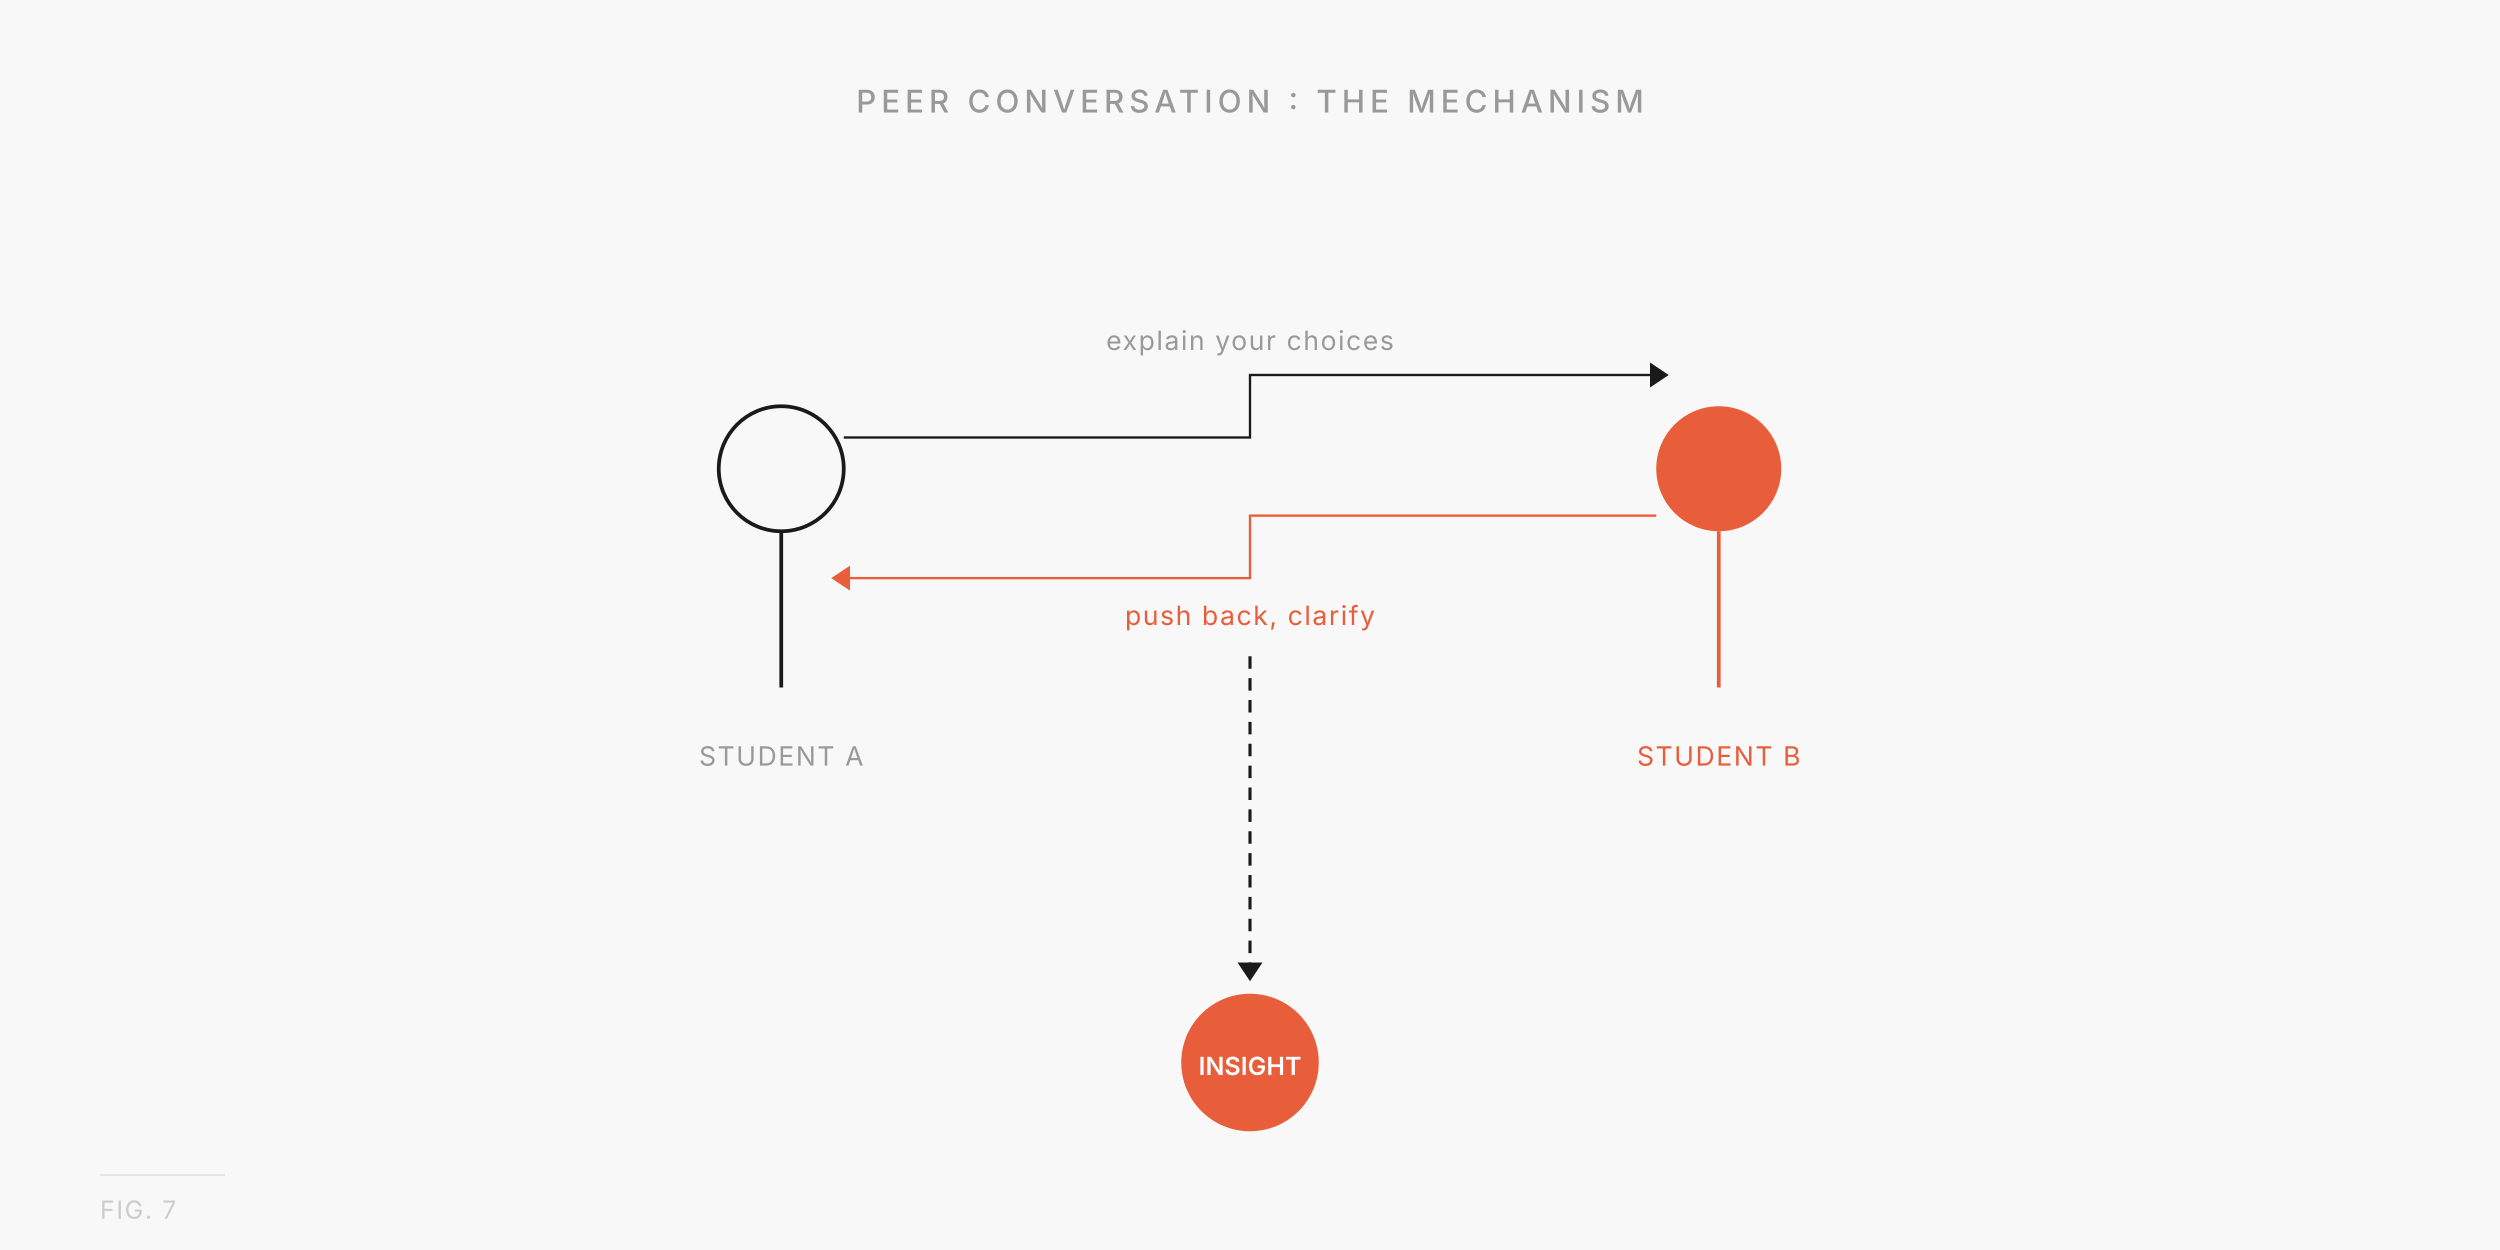
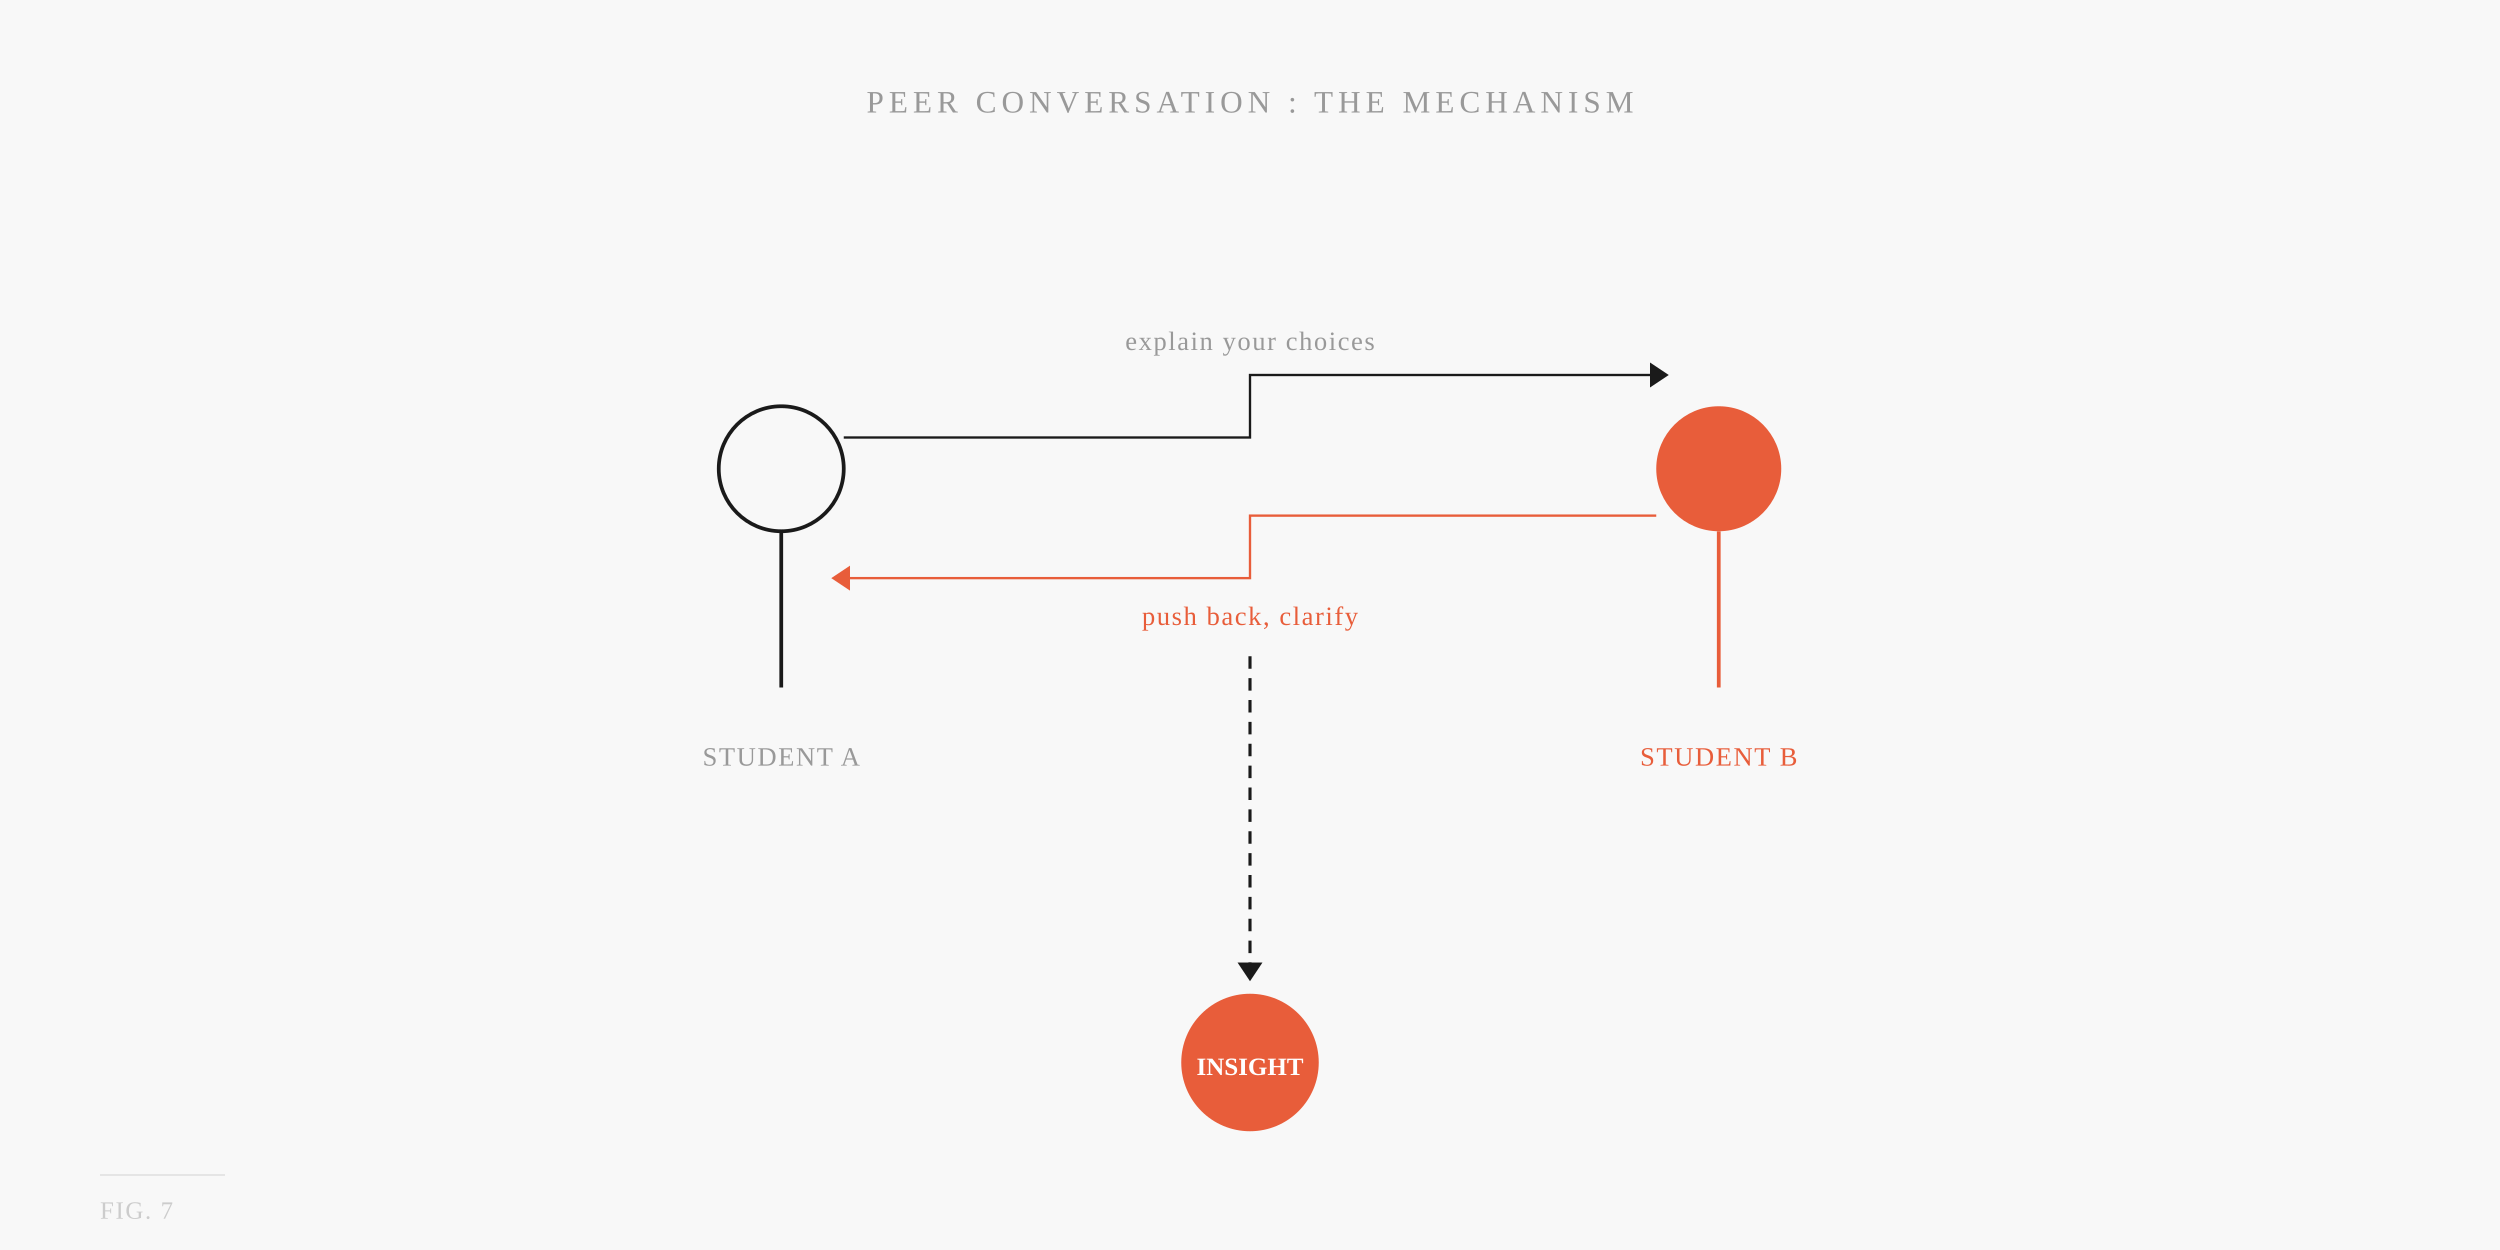
- <svg xmlns="http://www.w3.org/2000/svg" viewBox="0 0 800 400" width="800" height="400" font-family="Inter, -apple-system, system-ui, sans-serif">
+ <svg xmlns="http://www.w3.org/2000/svg" viewBox="0 0 800 400" width="800" height="400" font-family="'Crimson Pro', Georgia, 'Times New Roman', serif">
  <rect width="800" height="400" fill="#f8f8f8" />
  <text x="400" y="36" text-anchor="middle" font-size="10" font-weight="500" letter-spacing="1.6" fill="#999">PEER CONVERSATION : THE MECHANISM</text>
  <circle cx="250" cy="150" r="20" fill="none" stroke="#1a1a1a" stroke-width="1.2" />
  <line x1="250" y1="170" x2="250" y2="220" stroke="#1a1a1a" stroke-width="1.2" />
  <text x="250" y="245" text-anchor="middle" font-size="8.5" fill="#999" letter-spacing="0.5">STUDENT A</text>
  <circle cx="550" cy="150" r="20" fill="#E85D3A" />
  <line x1="550" y1="170" x2="550" y2="220" stroke="#E85D3A" stroke-width="1.2" />
  <text x="550" y="245" text-anchor="middle" font-size="8.5" fill="#E85D3A" letter-spacing="0.5">STUDENT B</text>
  <polyline points="270,140 400,140 400,120 530,120" fill="none" stroke="#1a1a1a" stroke-width="0.75" />
  <polygon points="528,116 534,120 528,124" fill="#1a1a1a" />
  <text x="400" y="112" text-anchor="middle" font-size="8.5" fill="#999" letter-spacing="0.5">explain your choices</text>
  <polyline points="530,165 400,165 400,185 270,185" fill="none" stroke="#E85D3A" stroke-width="0.75" />
  <polygon points="272,181 266,185 272,189" fill="#E85D3A" />
  <text x="400" y="200" text-anchor="middle" font-size="8.5" fill="#E85D3A" letter-spacing="0.5">push back, clarify</text>
  <polyline points="400,210 400,310" fill="none" stroke="#1a1a1a" stroke-width="1" stroke-dasharray="4,3" />
  <polygon points="396,308 400,314 404,308" fill="#1a1a1a" />
  <circle cx="400" cy="340" r="22" fill="#E85D3A" />
  <text x="400" y="344" text-anchor="middle" font-size="8" font-weight="600" fill="#ffffff">INSIGHT</text>
  <line x1="32" y1="376" x2="72" y2="376" stroke="#e0e0e0" stroke-width="0.5" />
  <text x="32" y="390" font-size="8" fill="#ccc" letter-spacing="0.5">FIG. 7</text>
</svg>
